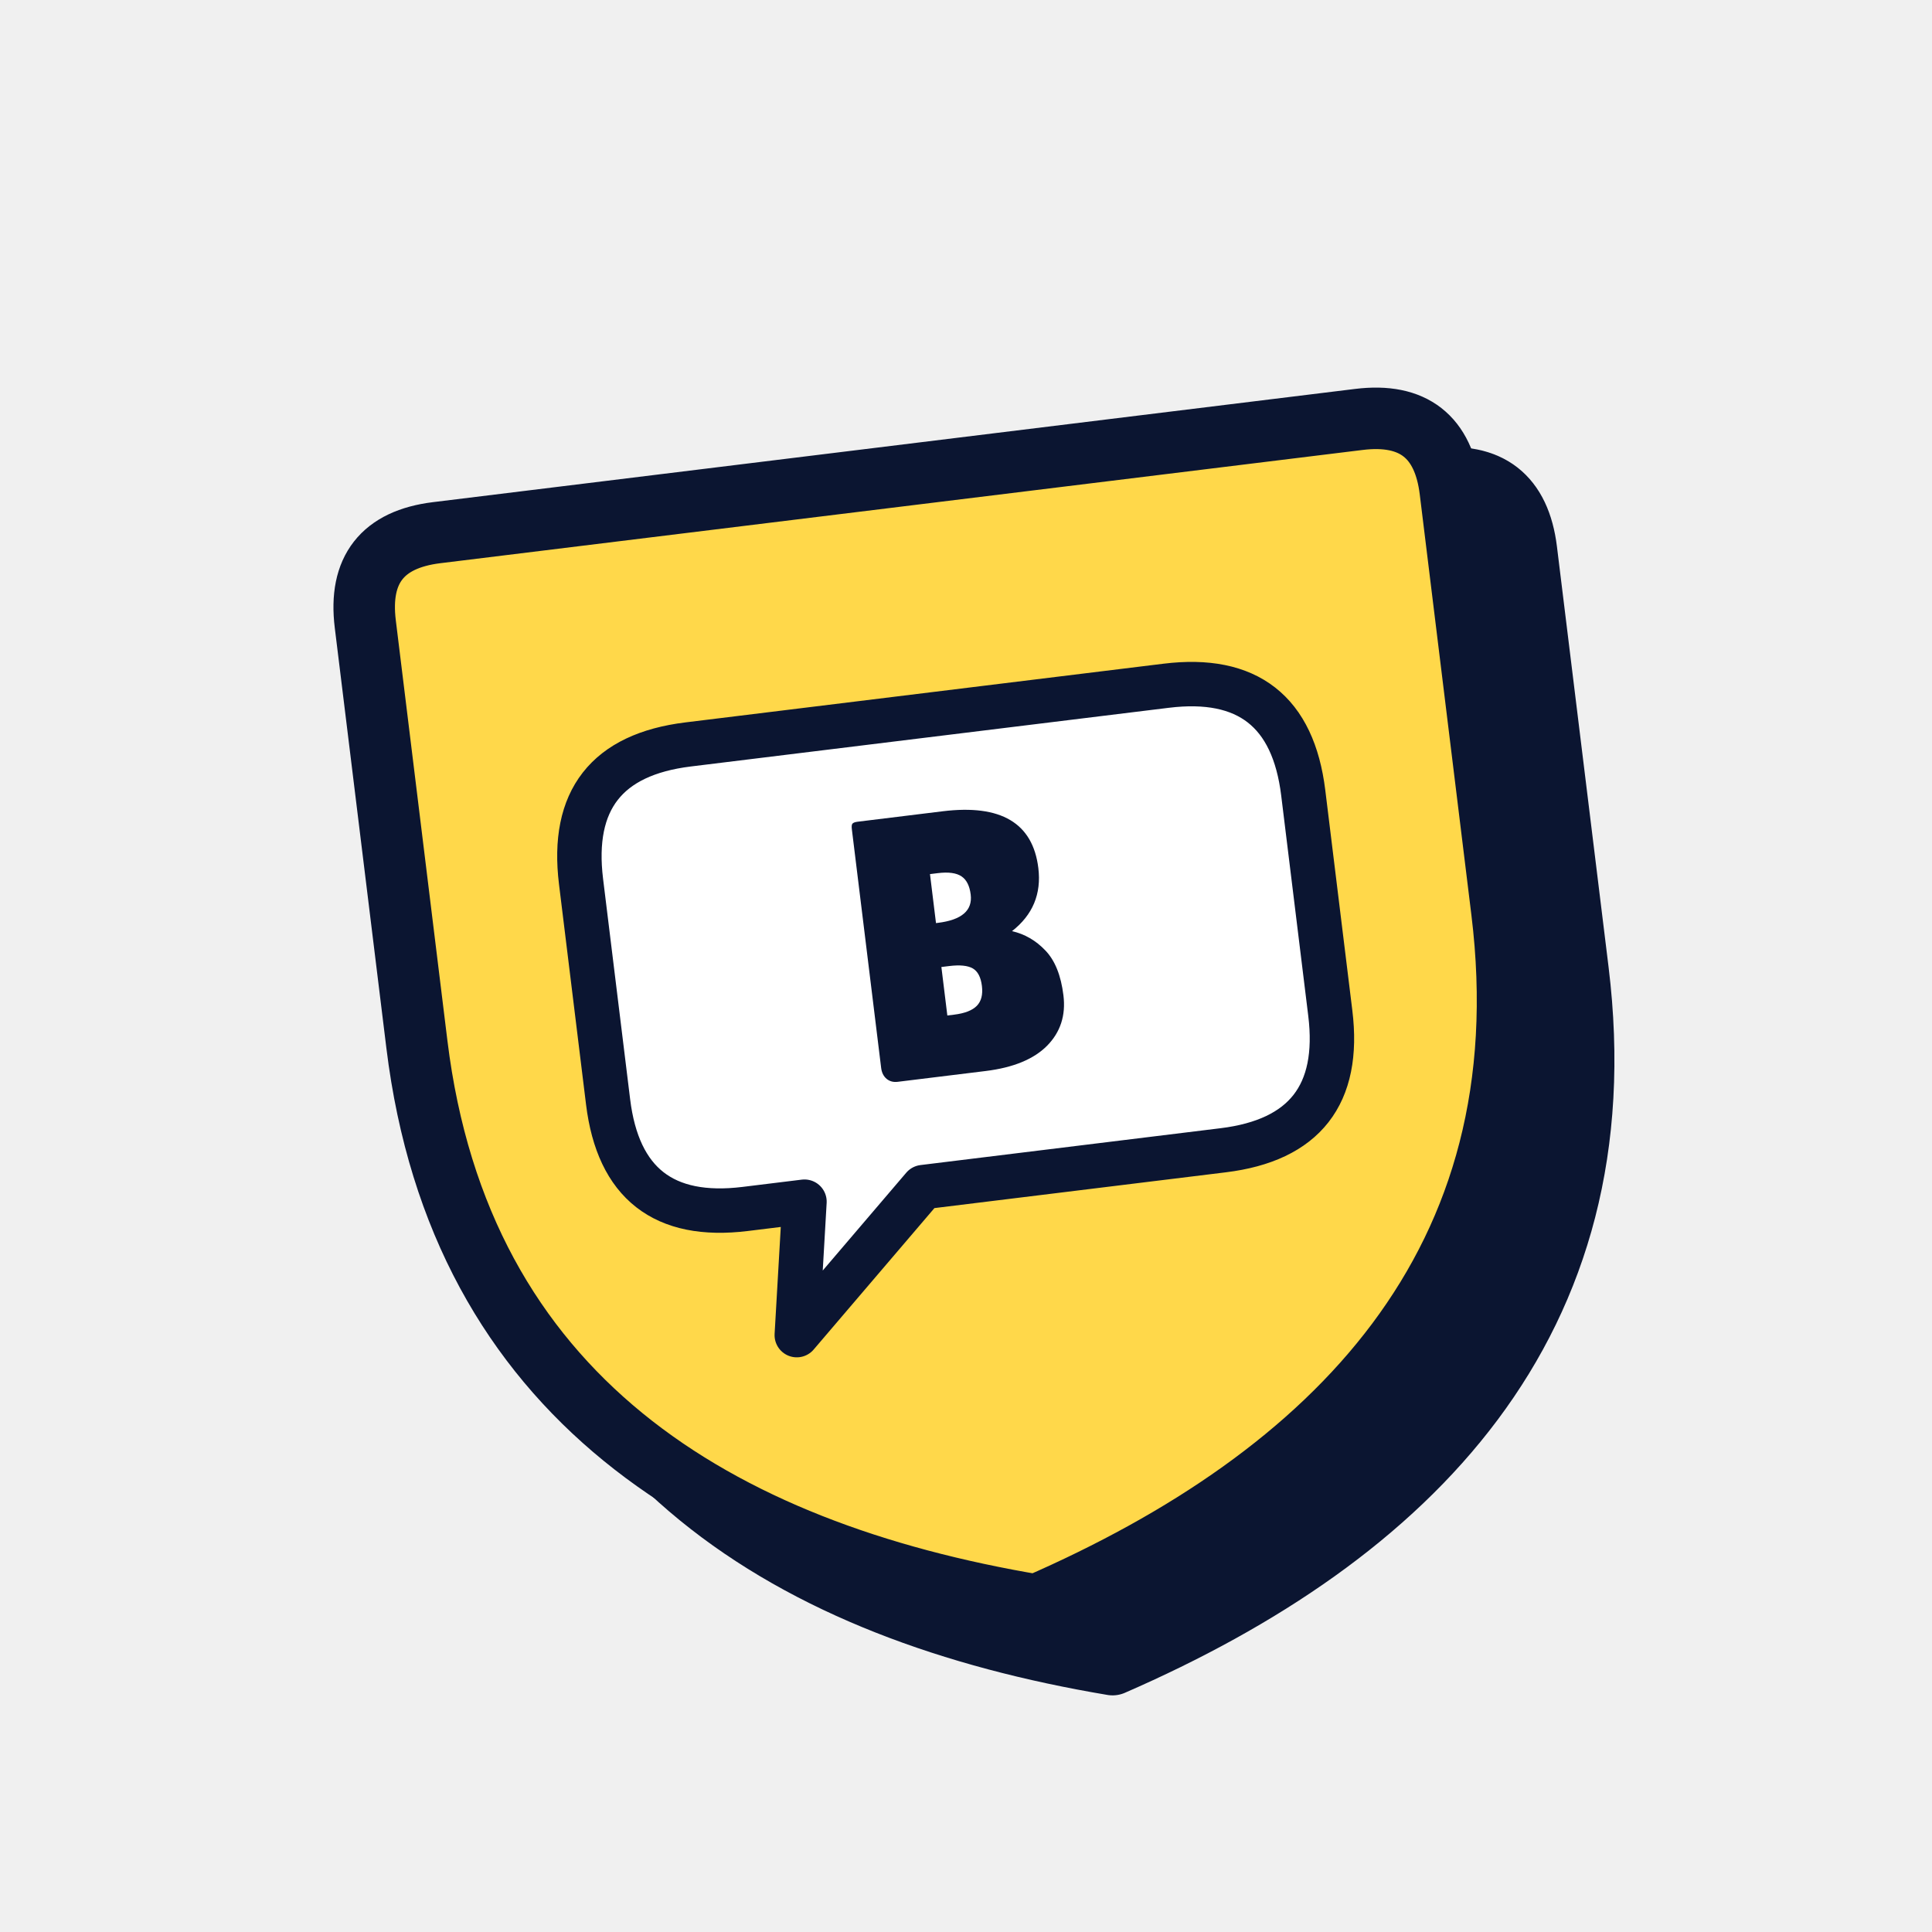
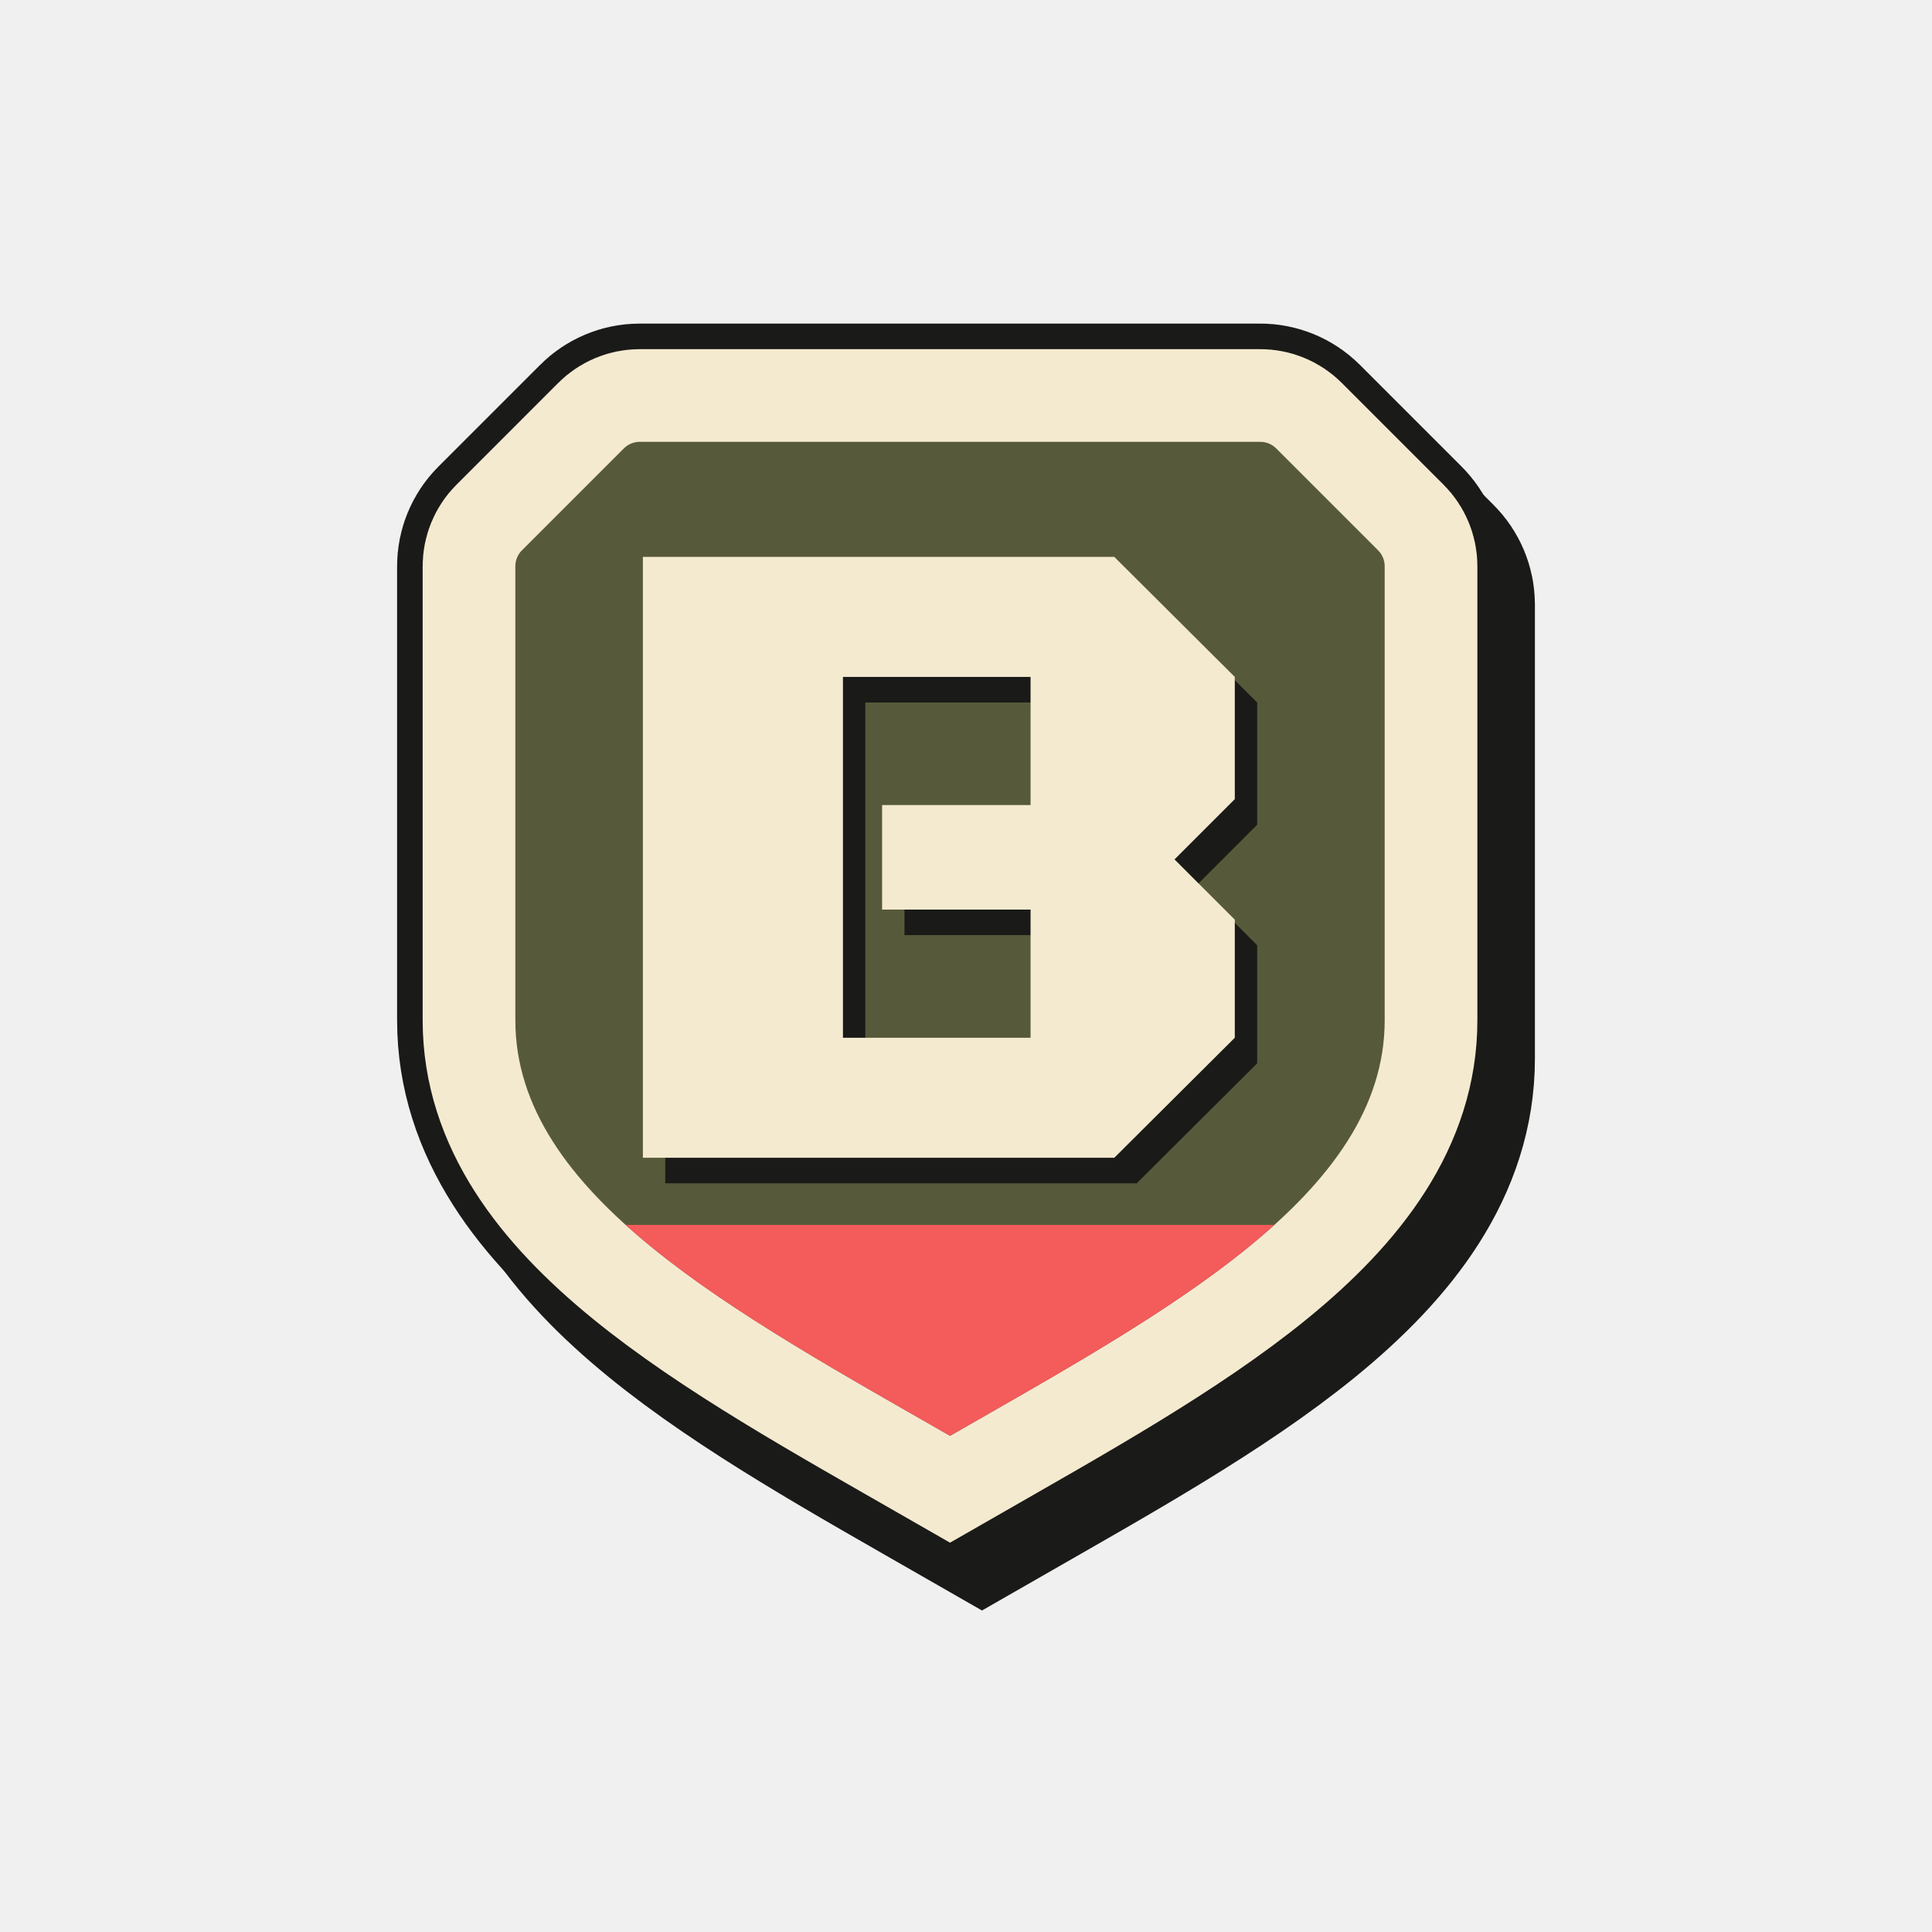
<svg xmlns="http://www.w3.org/2000/svg" viewBox="0 0 1024 1024" width="1024" height="1024">
-   <g transform="translate(525.2 559.8) scale(0.9053) translate(-512 -512)">
-     <g transform="translate(-16 -26) rotate(-7 512 512)">
-       <path d="M240 196L784 196Q832 196 832 244L832 492C832 700 694 808 512 862C330 808 192 700 192 492L192 244Q192 196 240 196Z" fill="#0B1531" stroke="#0B1531" stroke-width="36" stroke-linejoin="round" transform="translate(40 40)" />
-       <path d="M240 196L784 196Q832 196 832 244L832 492C832 700 694 808 512 862C330 808 192 700 192 492L192 244Q192 196 240 196Z" fill="#FFD84A" stroke="#0B1531" stroke-width="36" stroke-linejoin="round" />
-       <path d="M371 337L653 337Q725 337 725 409L725 539Q725 611 653 611L476 611L392 688L406 611L371 611Q299 611 299 539L299 409Q299 337 371 337Z" fill="#FFFFFF" stroke="#0B1531" stroke-width="26" stroke-linejoin="round" />
-       <path d="M565.7 433.8Q565.7 456.7 545.9 468.6Q556.7 472.5 563.9 482.2Q571.2 491.9 571.2 509.6Q571.2 527.3 558.1 537.7Q545 548 520.6 548L468.7 548Q464.9 548 462.5 545.5Q460.1 542.9 460.1 538.8L460.1 398Q460.1 395.5 460.8 394.8Q461.6 394 464 394L514.2 394Q565.7 394 565.7 433.8ZM502.3 429.6L502.3 458.5L503.4 458.5Q524.5 458.5 524.5 444.4Q524.5 436.7 520.5 433.2Q516.4 429.6 506.9 429.6ZM502.3 484.4L502.3 513L506.3 513Q515.7 513 520.1 509.5Q524.5 506 524.5 498.3Q524.5 490.6 520.5 487.5Q516.4 484.4 506.9 484.4Z" fill="#0B1531" />
-     </g>
+   <g transform="translate(512 512) scale(0.847) translate(-512 -512)">
+     <path d="M307.8 184L696.2 184C699.9 184 703.5 185.5 706.1 188.1L769.9 251.9C772.5 254.5 774 258.1 774 261.8L774 546C774 655.2 638 728 502 806C366 728 230 655.2 230 546L230 261.8C230 258.1 231.5 254.5 234.1 251.9L297.9 188.1C300.5 185.5 304.1 184 307.8 184Z" transform="translate(20 24)" fill="#1A1A18" stroke="#1A1A18" stroke-width="148" stroke-linejoin="miter" stroke-miterlimit="8" />
+     <path d="M307.8 184L696.2 184C699.9 184 703.5 185.5 706.1 188.1L769.9 251.9C772.5 254.5 774 258.1 774 261.8L774 546C774 655.2 638 728 502 806C366 728 230 655.2 230 546L230 261.8C230 258.1 231.5 254.5 234.1 251.9L297.9 188.1C300.5 185.5 304.1 184 307.8 184Z" fill="#1A1A18" stroke="#1A1A18" stroke-width="148" stroke-linejoin="miter" stroke-miterlimit="8" />
+     <path d="M307.8 184L696.2 184C699.9 184 703.5 185.5 706.1 188.1L769.9 251.9C772.5 254.5 774 258.1 774 261.8L774 546C774 655.2 638 728 502 806C366 728 230 655.2 230 546L230 261.8C230 258.1 231.5 254.5 234.1 251.9L297.9 188.1C300.5 185.5 304.1 184 307.8 184Z" fill="#F4EAD0" stroke="#F4EAD0" stroke-width="116" stroke-linejoin="miter" stroke-miterlimit="8" />
+     <path d="M307.8 184L696.2 184C699.9 184 703.5 185.5 706.1 188.1L769.9 251.9C772.5 254.5 774 258.1 774 261.8L774 546C774 655.2 638 728 502 806C366 728 230 655.2 230 546L230 261.8C230 258.1 231.5 254.5 234.1 251.9L297.9 188.1C300.5 185.5 304.1 184 307.8 184Z" fill="#575A3A" />
+     <path d="M705 674C652.8 721.1 577.4 762.8 502 806C426.6 762.8 351.2 721.1 299 674L705 674Z" fill="#F45B5B" />
+     <path d="M309.8 632L309.8 256L604.8 256L680.2 331.1L680.2 407.6L642.5 445.3L680.2 483L680.2 556.9L604.8 632ZM435 331.1L435 556.9L552.4 556.9L552.4 476.7L459.5 476.7L459.5 411.3L552.4 411.3L552.4 331.1L435 331.1Z" transform="translate(14 16)" fill="#1A1A18" />
+     <path d="M309.8 632L309.8 256L604.8 256L680.2 331.1L680.2 407.6L642.5 445.3L680.2 483L680.2 556.9L604.8 632ZM435 331.1L435 556.9L552.4 556.9L552.4 476.7L459.5 476.7L459.5 411.3L552.4 411.3L552.4 331.1L435 331.1Z" fill="#F4EAD0" />
  </g>
</svg>
